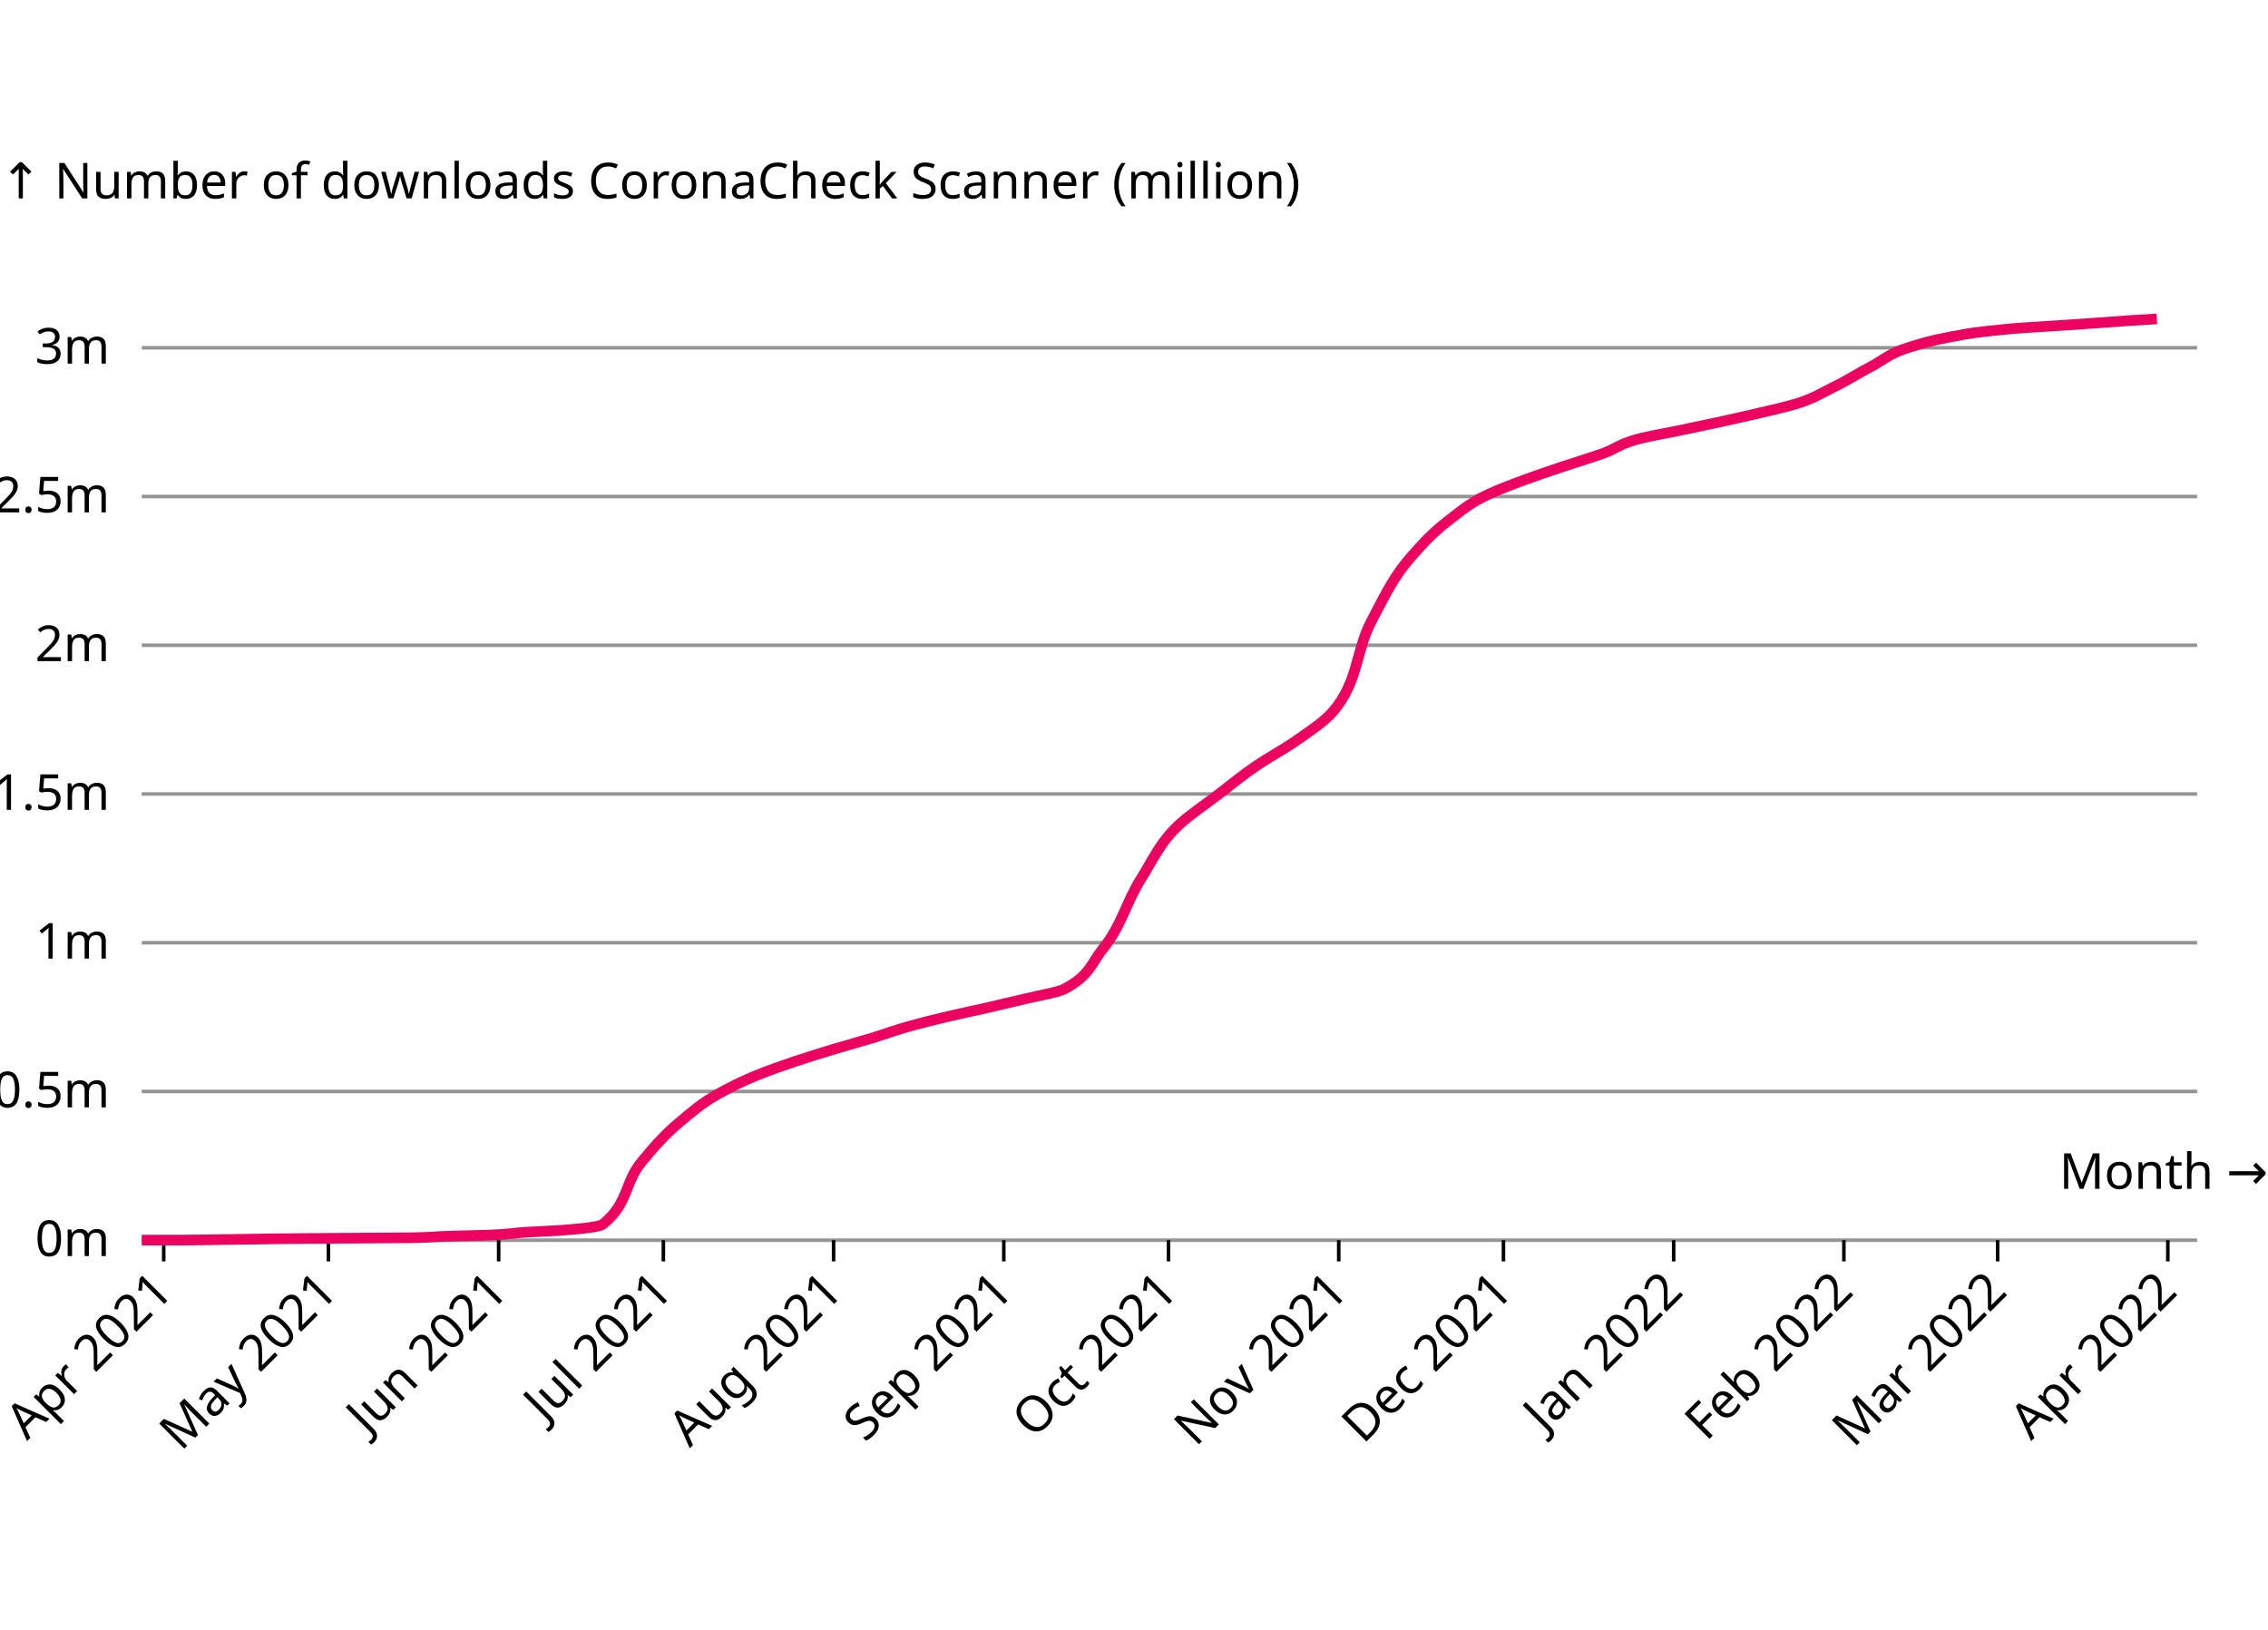
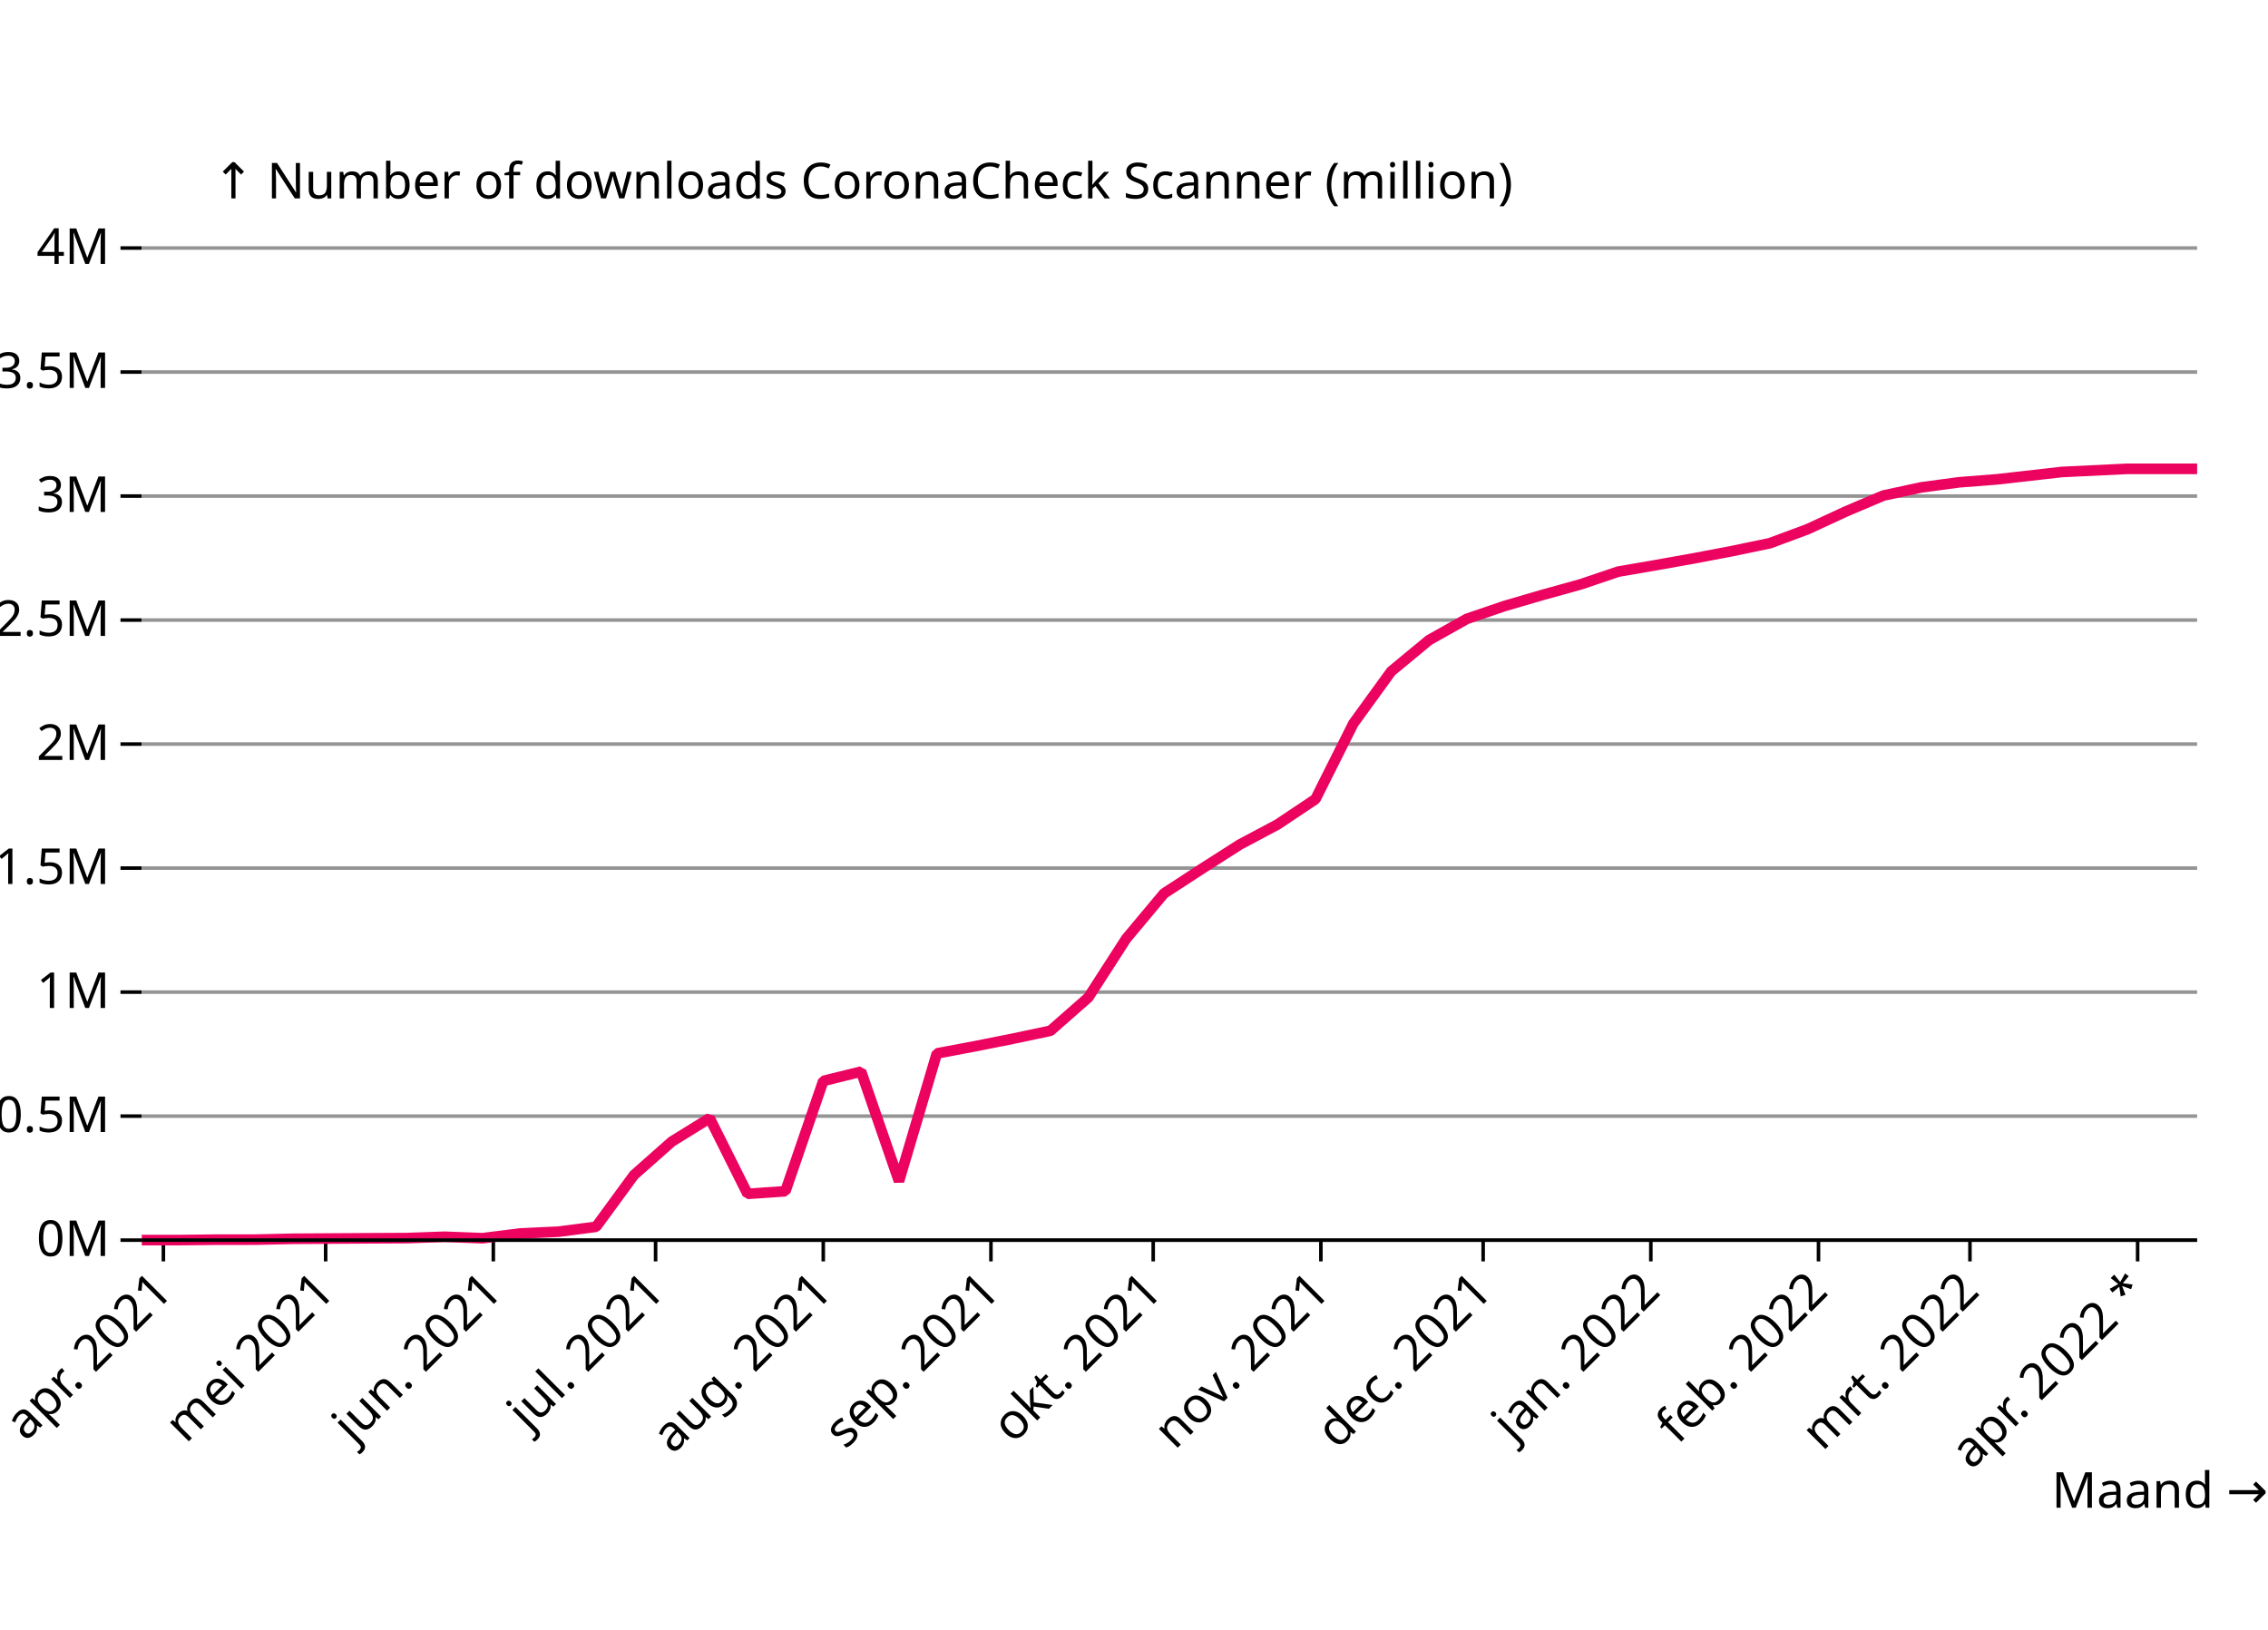
<svg xmlns="http://www.w3.org/2000/svg" class="plot" fill="currentColor" text-anchor="middle" width="640" height="460" viewBox="0 0 640 400" style="font-family: 'RO Sans', sans-serif; font-size: 14px;">
  <style>
        line[stroke-opacity] {
            stroke-opacity: 1;
            stroke: #949494;
        }
</style>
  <g transform="translate(40,0)" fill="none" text-anchor="end">
-     <g class="tick" opacity="1" transform="translate(0,320.0199)">
-       <line stroke="currentColor" x2="0" />
+     <g class="tick" opacity="1" transform="translate(0,320)">
+       <line stroke="currentColor" x2="-6" />
      <line stroke="currentColor" x2="580" stroke-opacity="0.1" />
-       <text fill="currentColor" x="-9" dy="0.32em">0m</text>
+       <text fill="currentColor" x="-9" dy="0.32em">0M</text>
    </g>
-     <g class="tick" opacity="1" transform="translate(0,278.0411)">
-       <line stroke="currentColor" x2="0" />
+     <g class="tick" opacity="1" transform="translate(0,285)">
+       <line stroke="currentColor" x2="-6" />
      <line stroke="currentColor" x2="580" stroke-opacity="0.1" />
-       <text fill="currentColor" x="-9" dy="0.32em">0.5m</text>
+       <text fill="currentColor" x="-9" dy="0.32em">0.5M</text>
    </g>
-     <g class="tick" opacity="1" transform="translate(0,236.0624)">
-       <line stroke="currentColor" x2="0" />
+     <g class="tick" opacity="1" transform="translate(0,250)">
+       <line stroke="currentColor" x2="-6" />
      <line stroke="currentColor" x2="580" stroke-opacity="0.1" />
-       <text fill="currentColor" x="-9" dy="0.32em">1m</text>
+       <text fill="currentColor" x="-9" dy="0.32em">1M</text>
    </g>
-     <g class="tick" opacity="1" transform="translate(0,194.0837)">
-       <line stroke="currentColor" x2="0" />
+     <g class="tick" opacity="1" transform="translate(0,215)">
+       <line stroke="currentColor" x2="-6" />
      <line stroke="currentColor" x2="580" stroke-opacity="0.1" />
-       <text fill="currentColor" x="-9" dy="0.32em">1.5m</text>
+       <text fill="currentColor" x="-9" dy="0.32em">1.5M</text>
    </g>
-     <g class="tick" opacity="1" transform="translate(0,152.1049)">
-       <line stroke="currentColor" x2="0" />
+     <g class="tick" opacity="1" transform="translate(0,180)">
+       <line stroke="currentColor" x2="-6" />
      <line stroke="currentColor" x2="580" stroke-opacity="0.1" />
-       <text fill="currentColor" x="-9" dy="0.32em">2m</text>
+       <text fill="currentColor" x="-9" dy="0.32em">2M</text>
    </g>
-     <g class="tick" opacity="1" transform="translate(0,110.1262)">
-       <line stroke="currentColor" x2="0" />
+     <g class="tick" opacity="1" transform="translate(0,145)">
+       <line stroke="currentColor" x2="-6" />
      <line stroke="currentColor" x2="580" stroke-opacity="0.1" />
-       <text fill="currentColor" x="-9" dy="0.32em">2.5m</text>
+       <text fill="currentColor" x="-9" dy="0.32em">2.5M</text>
    </g>
-     <g class="tick" opacity="1" transform="translate(0,68.1474)">
-       <line stroke="currentColor" x2="0" />
+     <g class="tick" opacity="1" transform="translate(0,110)">
+       <line stroke="currentColor" x2="-6" />
      <line stroke="currentColor" x2="580" stroke-opacity="0.1" />
-       <text fill="currentColor" x="-9" dy="0.32em">3m</text>
+       <text fill="currentColor" x="-9" dy="0.32em">3M</text>
    </g>
-     <text fill="currentColor" transform="translate(-40,40)" dy="-1em" text-anchor="start">↑ Number of downloads CoronaCheck Scanner (million)</text>
+     <g class="tick" opacity="1" transform="translate(0,75)">
+       <line stroke="currentColor" x2="-6" />
+       <line stroke="currentColor" x2="580" stroke-opacity="0.1" />
+       <text fill="currentColor" x="-9" dy="0.32em">3.5M</text>
+     </g>
+     <g class="tick" opacity="1" transform="translate(0,40)">
+       <line stroke="currentColor" x2="-6" />
+       <line stroke="currentColor" x2="580" stroke-opacity="0.1" />
+       <text fill="currentColor" x="-9" dy="0.32em">4M</text>
+     </g>
+     <text fill="currentColor" transform="translate(20,40)" dy="-1em" text-anchor="start">↑ Number of downloads CoronaCheck Scanner (million)</text>
  </g>
  <g transform="translate(0,320)" fill="none" text-anchor="middle">
-     <g class="tick" opacity="1" transform="translate(46.19766,0)">
+     <g class="tick" opacity="1" transform="translate(46.10526,0)">
      <line stroke="currentColor" y2="6" />
-       <text fill="currentColor" dy="0.32em" transform="translate(0, 11.82843) rotate(-45)" text-anchor="end">Apr 2021</text>
+       <text fill="currentColor" dy="0.32em" transform="translate(0, 11.82843) rotate(-45)" text-anchor="end">apr. 2021</text>
    </g>
-     <g class="tick" opacity="1" transform="translate(92.6801,0)">
+     <g class="tick" opacity="1" transform="translate(91.89474,0)">
      <line stroke="currentColor" y2="6" />
-       <text fill="currentColor" dy="0.32em" transform="translate(0, 11.82843) rotate(-45)" text-anchor="end">May 2021</text>
+       <text fill="currentColor" dy="0.32em" transform="translate(0, 11.82843) rotate(-45)" text-anchor="end">mei 2021</text>
    </g>
-     <g class="tick" opacity="1" transform="translate(140.7119,0)">
+     <g class="tick" opacity="1" transform="translate(139.2105,0)">
      <line stroke="currentColor" y2="6" />
-       <text fill="currentColor" dy="0.32em" transform="translate(0, 11.82843) rotate(-45)" text-anchor="end">Jun 2021</text>
+       <text fill="currentColor" dy="0.32em" transform="translate(0, 11.82843) rotate(-45)" text-anchor="end">jun. 2021</text>
    </g>
-     <g class="tick" opacity="1" transform="translate(187.1944,0)">
+     <g class="tick" opacity="1" transform="translate(185,0)">
      <line stroke="currentColor" y2="6" />
-       <text fill="currentColor" dy="0.32em" transform="translate(0, 11.82843) rotate(-45)" text-anchor="end">Jul 2021</text>
+       <text fill="currentColor" dy="0.32em" transform="translate(0, 11.82843) rotate(-45)" text-anchor="end">jul. 2021</text>
    </g>
-     <g class="tick" opacity="1" transform="translate(235.2262,0)">
+     <g class="tick" opacity="1" transform="translate(232.3158,0)">
      <line stroke="currentColor" y2="6" />
-       <text fill="currentColor" dy="0.32em" transform="translate(0, 11.82843) rotate(-45)" text-anchor="end">Aug 2021</text>
+       <text fill="currentColor" dy="0.32em" transform="translate(0, 11.82843) rotate(-45)" text-anchor="end">aug. 2021</text>
    </g>
-     <g class="tick" opacity="1" transform="translate(283.2581,0)">
+     <g class="tick" opacity="1" transform="translate(279.6316,0)">
      <line stroke="currentColor" y2="6" />
-       <text fill="currentColor" dy="0.32em" transform="translate(0, 11.82843) rotate(-45)" text-anchor="end">Sep 2021</text>
+       <text fill="currentColor" dy="0.32em" transform="translate(0, 11.82843) rotate(-45)" text-anchor="end">sep. 2021</text>
    </g>
-     <g class="tick" opacity="1" transform="translate(329.7405,0)">
+     <g class="tick" opacity="1" transform="translate(325.4211,0)">
      <line stroke="currentColor" y2="6" />
-       <text fill="currentColor" dy="0.32em" transform="translate(0, 11.82843) rotate(-45)" text-anchor="end">Oct 2021</text>
+       <text fill="currentColor" dy="0.32em" transform="translate(0, 11.82843) rotate(-45)" text-anchor="end">okt. 2021</text>
    </g>
-     <g class="tick" opacity="1" transform="translate(377.7724,0)">
+     <g class="tick" opacity="1" transform="translate(372.7368,0)">
      <line stroke="currentColor" y2="6" />
-       <text fill="currentColor" dy="0.32em" transform="translate(0, 11.82843) rotate(-45)" text-anchor="end">Nov 2021</text>
+       <text fill="currentColor" dy="0.32em" transform="translate(0, 11.82843) rotate(-45)" text-anchor="end">nov. 2021</text>
    </g>
-     <g class="tick" opacity="1" transform="translate(424.2548,0)">
+     <g class="tick" opacity="1" transform="translate(418.5263,0)">
      <line stroke="currentColor" y2="6" />
-       <text fill="currentColor" dy="0.32em" transform="translate(0, 11.82843) rotate(-45)" text-anchor="end">Dec 2021</text>
+       <text fill="currentColor" dy="0.32em" transform="translate(0, 11.82843) rotate(-45)" text-anchor="end">dec. 2021</text>
    </g>
-     <g class="tick" opacity="1" transform="translate(472.2867,0)">
+     <g class="tick" opacity="1" transform="translate(465.8421,0)">
      <line stroke="currentColor" y2="6" />
-       <text fill="currentColor" dy="0.32em" transform="translate(0, 11.82843) rotate(-45)" text-anchor="end">Jan 2022</text>
+       <text fill="currentColor" dy="0.32em" transform="translate(0, 11.82843) rotate(-45)" text-anchor="end">jan. 2022</text>
    </g>
-     <g class="tick" opacity="1" transform="translate(520.3185,0)">
+     <g class="tick" opacity="1" transform="translate(513.1579,0)">
      <line stroke="currentColor" y2="6" />
-       <text fill="currentColor" dy="0.32em" transform="translate(0, 11.82843) rotate(-45)" text-anchor="end">Feb 2022</text>
+       <text fill="currentColor" dy="0.32em" transform="translate(0, 11.82843) rotate(-45)" text-anchor="end">feb. 2022</text>
    </g>
-     <g class="tick" opacity="1" transform="translate(563.7021,0)">
+     <g class="tick" opacity="1" transform="translate(555.8947,0)">
      <line stroke="currentColor" y2="6" />
-       <text fill="currentColor" dy="0.32em" transform="translate(0, 11.82843) rotate(-45)" text-anchor="end">Mar 2022</text>
+       <text fill="currentColor" dy="0.32em" transform="translate(0, 11.82843) rotate(-45)" text-anchor="end">mrt. 2022</text>
    </g>
-     <g class="tick" opacity="1" transform="translate(611.734,0)">
+     <g class="tick" opacity="1" transform="translate(603.2105,0)">
      <line stroke="currentColor" y2="6" />
-       <text fill="currentColor" dy="0.32em" transform="translate(0, 11.82843) rotate(-45)" text-anchor="end">Apr 2022</text>
+       <text fill="currentColor" dy="0.32em" transform="translate(0, 11.82843) rotate(-45)" text-anchor="end">apr. 2022 *</text>
    </g>
-     <text fill="currentColor" transform="translate(640,-10)" dy="-0.32em" text-anchor="end">Month →</text>
+     <text fill="currentColor" transform="translate(640,80)" dy="-0.32em" text-anchor="end">Maand →</text>
  </g>
  <g fill="none" stroke="#ec025f" stroke-width="3" stroke-miterlimit="1">
-     <path d="M40,320C45.211,319.997,50.422,319.995,50.846,319.992C58.077,319.947,58.26,319.902,61.692,319.858C65.537,319.807,68.85,319.757,72.538,319.707C76.086,319.658,77.805,319.61,83.384,319.562C86.418,319.535,90.686,319.509,94.23,319.483C97.923,319.455,100.886,319.428,105.075,319.4C108.342,319.379,114.905,319.358,115.921,319.336C123.152,319.184,121.865,319.032,126.767,318.88C129.868,318.784,135.099,318.687,137.613,318.591C144.844,318.315,143.993,318.038,148.459,317.761C151.642,317.564,156.74,317.367,159.305,317.169C166.536,316.613,169.462,316.057,170.151,315.501C177.381,309.665,176.187,303.83,180.997,297.994C184.111,294.215,187.314,290.436,191.843,286.658C195.011,284.014,197.953,281.37,202.689,278.726C205.815,276.98,209.237,275.235,213.534,273.489C216.765,272.177,220.473,270.864,224.38,269.552C227.775,268.412,231.455,267.272,235.226,266.132C238.708,265.079,242.594,264.027,246.072,262.974C249.849,261.831,252.784,260.688,256.918,259.545C260.206,258.636,263.893,257.727,267.764,256.818C271.18,256.015,275.092,255.213,278.61,254.41C282.334,253.561,285.949,252.712,289.456,251.862C293.194,250.957,298.557,250.052,300.302,249.146C307.532,245.393,308.099,241.64,311.148,237.887C316.534,231.256,317.769,224.624,321.993,217.992C325.248,212.884,327.27,207.775,332.839,202.666C335.874,199.882,340.033,197.098,343.685,194.314C347.265,191.585,350.519,188.855,354.531,186.126C357.872,183.853,362.089,181.581,365.377,179.308C369.51,176.452,373.801,173.595,376.223,170.739C383.454,162.213,382.497,153.687,387.069,145.161C390.227,139.271,392.789,133.381,397.915,127.491C400.987,123.961,404.129,120.43,408.761,116.9C411.907,114.502,414.528,112.104,419.607,109.706C422.684,108.252,426.519,106.799,430.452,105.346C433.833,104.096,437.579,102.847,441.298,101.598C444.82,100.415,448.823,99.233,452.144,98.05C456.198,96.606,457.067,95.163,462.99,93.719C466.007,92.984,470.285,92.249,473.836,91.513C477.521,90.75,481.173,89.987,484.682,89.224C488.418,88.412,492.064,87.599,495.528,86.787C499.325,85.896,503.329,85.006,506.374,84.115C511.799,82.528,513.923,80.942,517.22,79.355C521.331,77.377,524.28,75.398,528.066,73.419C531.537,71.604,532.974,69.79,538.912,67.975C541.928,67.053,544.784,66.131,549.757,65.21C552.848,64.637,555.352,64.064,560.603,63.491C563.663,63.158,566.739,62.824,571.449,62.49C573.767,62.326,576.676,62.161,579.196,61.997C582.948,61.753,586.535,61.508,590.042,61.264C593.78,61.004,596.923,60.743,600.888,60.483C603.337,60.322,605.986,60.161,608.635,60" />
+     <path d="M40,319.989L50.684,319.985L61.368,319.865L72.053,319.859L82.737,319.618L93.421,319.552L104.105,319.484L114.789,319.43L125.474,319.05L136.158,319.461L146.842,318.117L157.526,317.623L168.211,316.233L178.895,301.636L189.579,292.184L200.263,285.571L210.947,306.944L221.632,306.196L232.316,275.071L243,272.438L253.684,303.357L264.368,267.305L275.053,265.298L285.737,263.173L296.421,260.909L307.105,251.522L317.789,234.934L328.474,222.156L339.158,215.192L349.842,208.365L360.526,202.681L371.211,195.536L381.895,174.21L392.579,159.478L403.263,150.648L413.947,144.649L424.632,141.014L435.316,137.89L446,134.931L456.684,131.32L467.368,129.481L478.053,127.573L488.737,125.541L499.421,123.313L510.105,119.345L520.789,114.395L520.789,114.395L531.474,109.856L542.158,107.551L552.842,106.118L563.526,105.283L581.842,103.207L600.158,102.323L620,102.323" />
+   </g>
+   <g stroke="currentColor">
+     <line x1="40" x2="620" y1="320" y2="320" />
  </g>
</svg>
